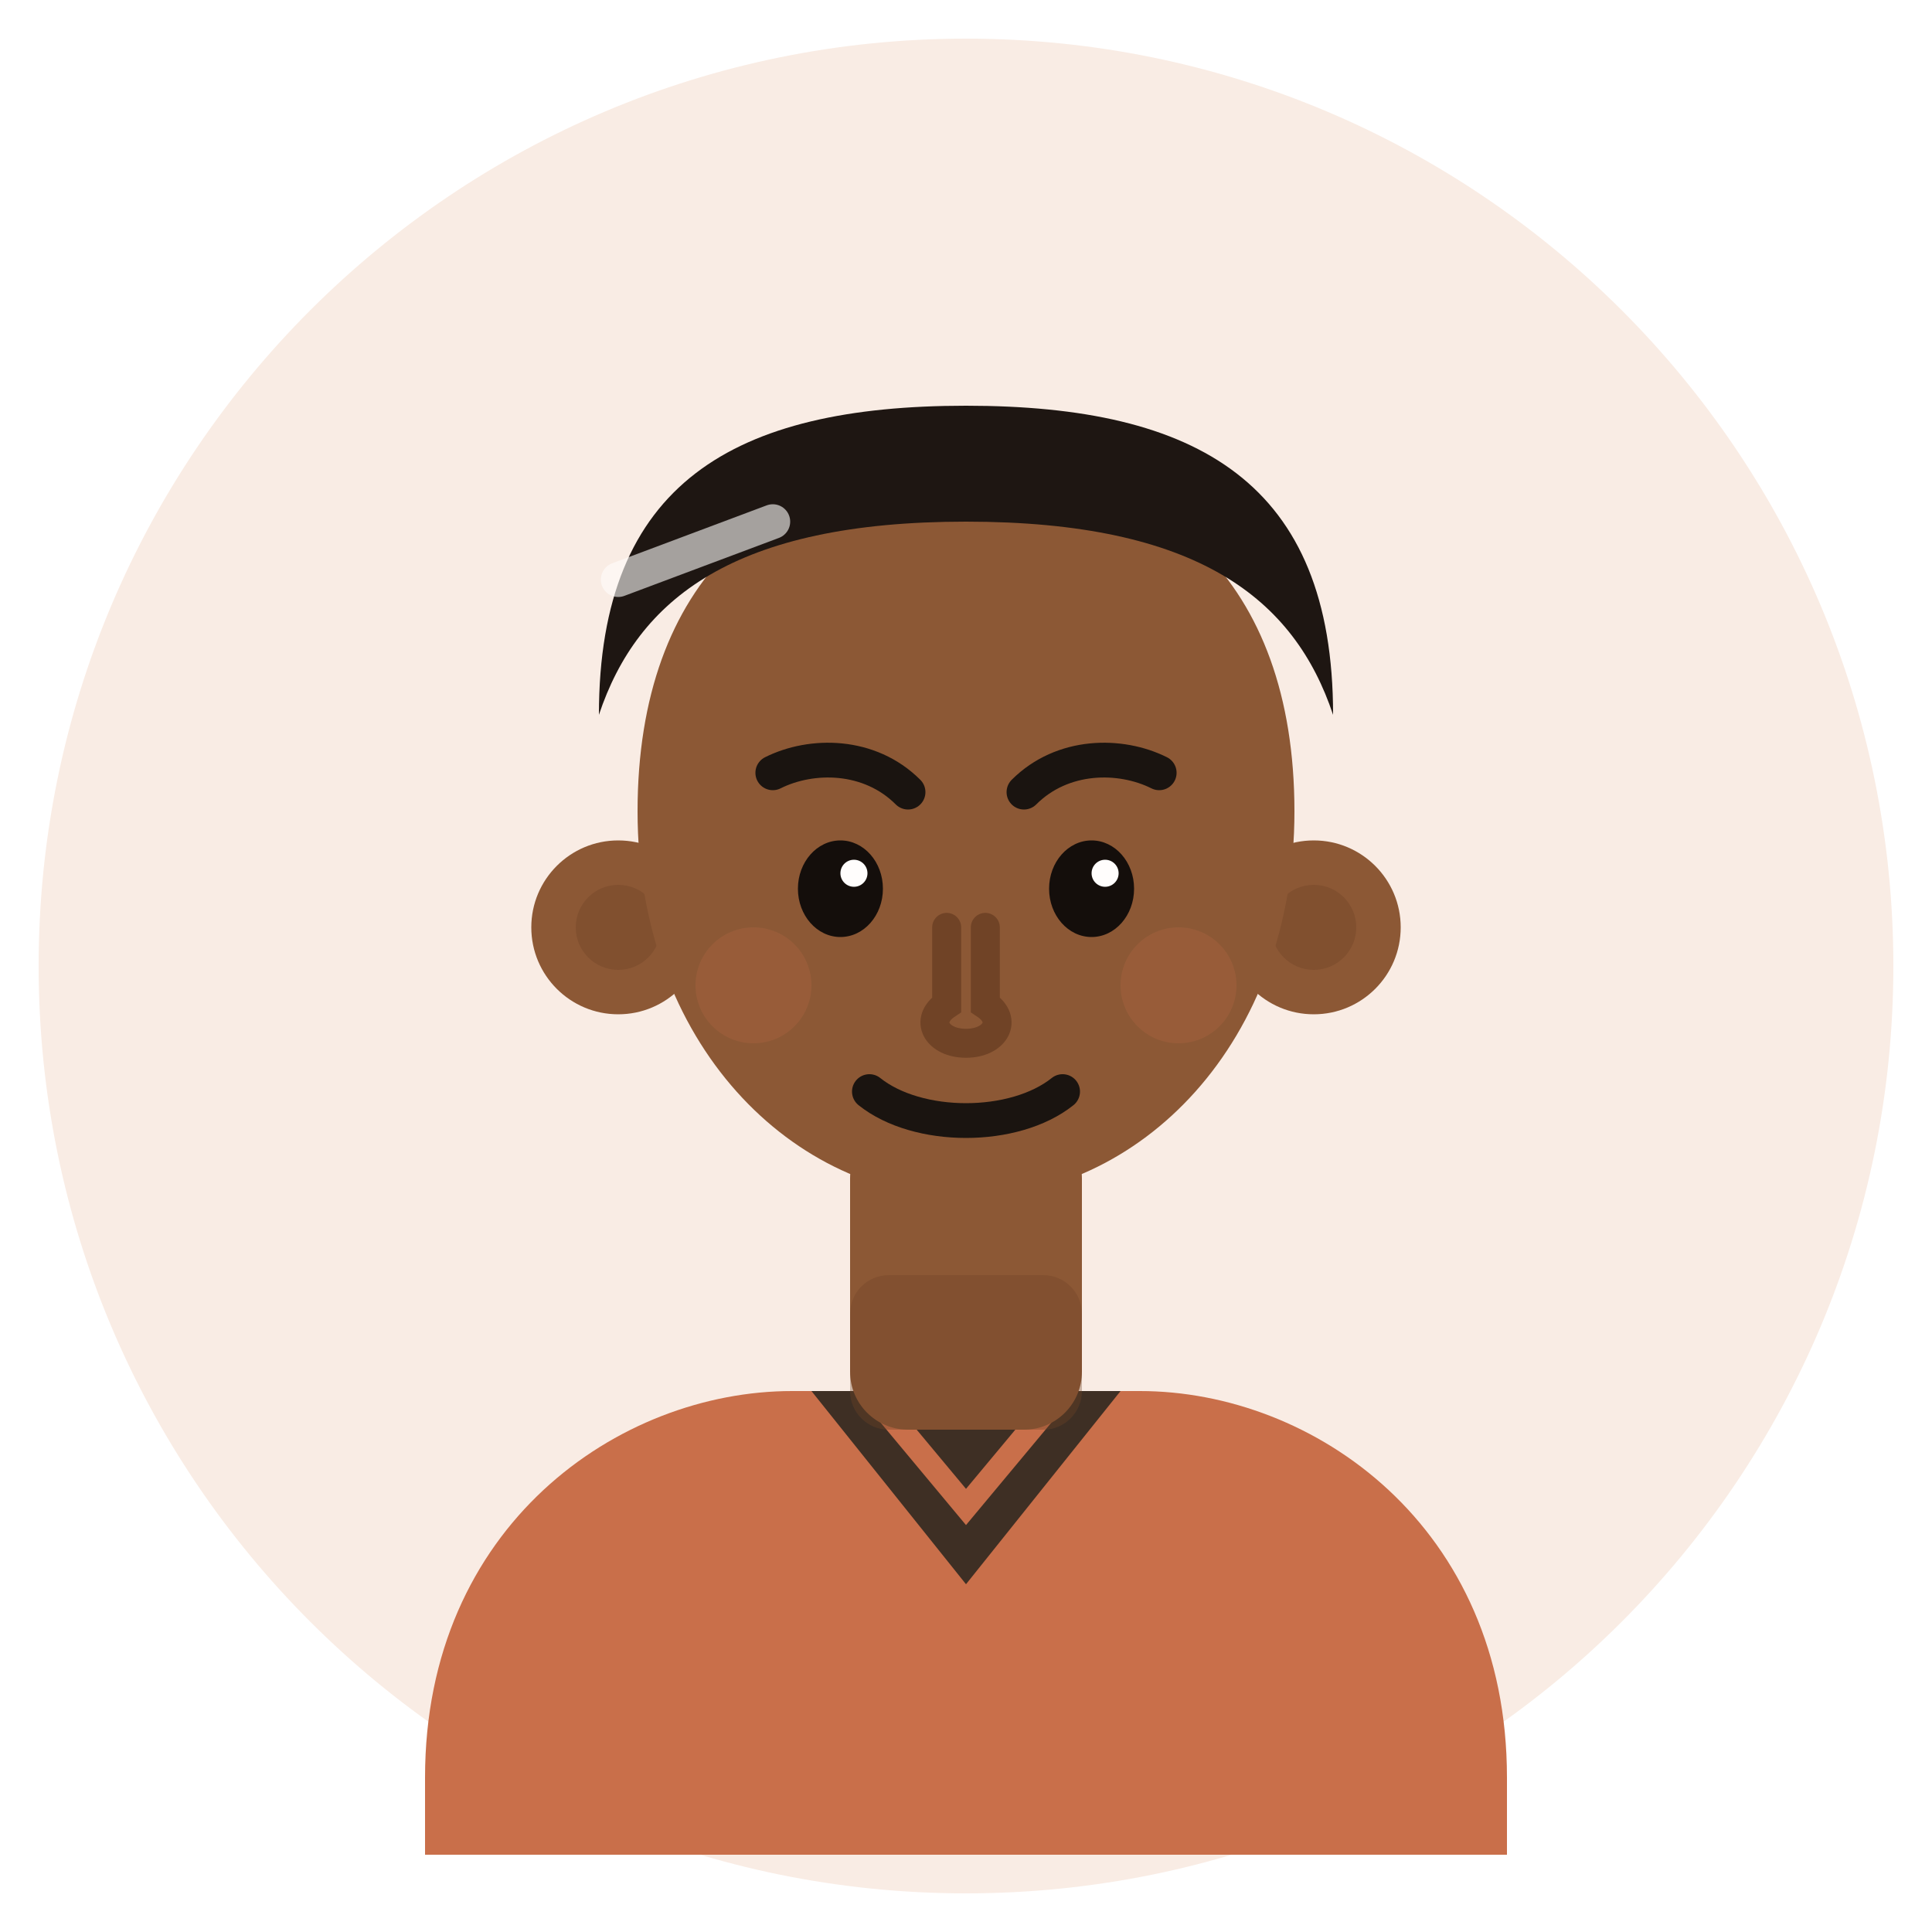
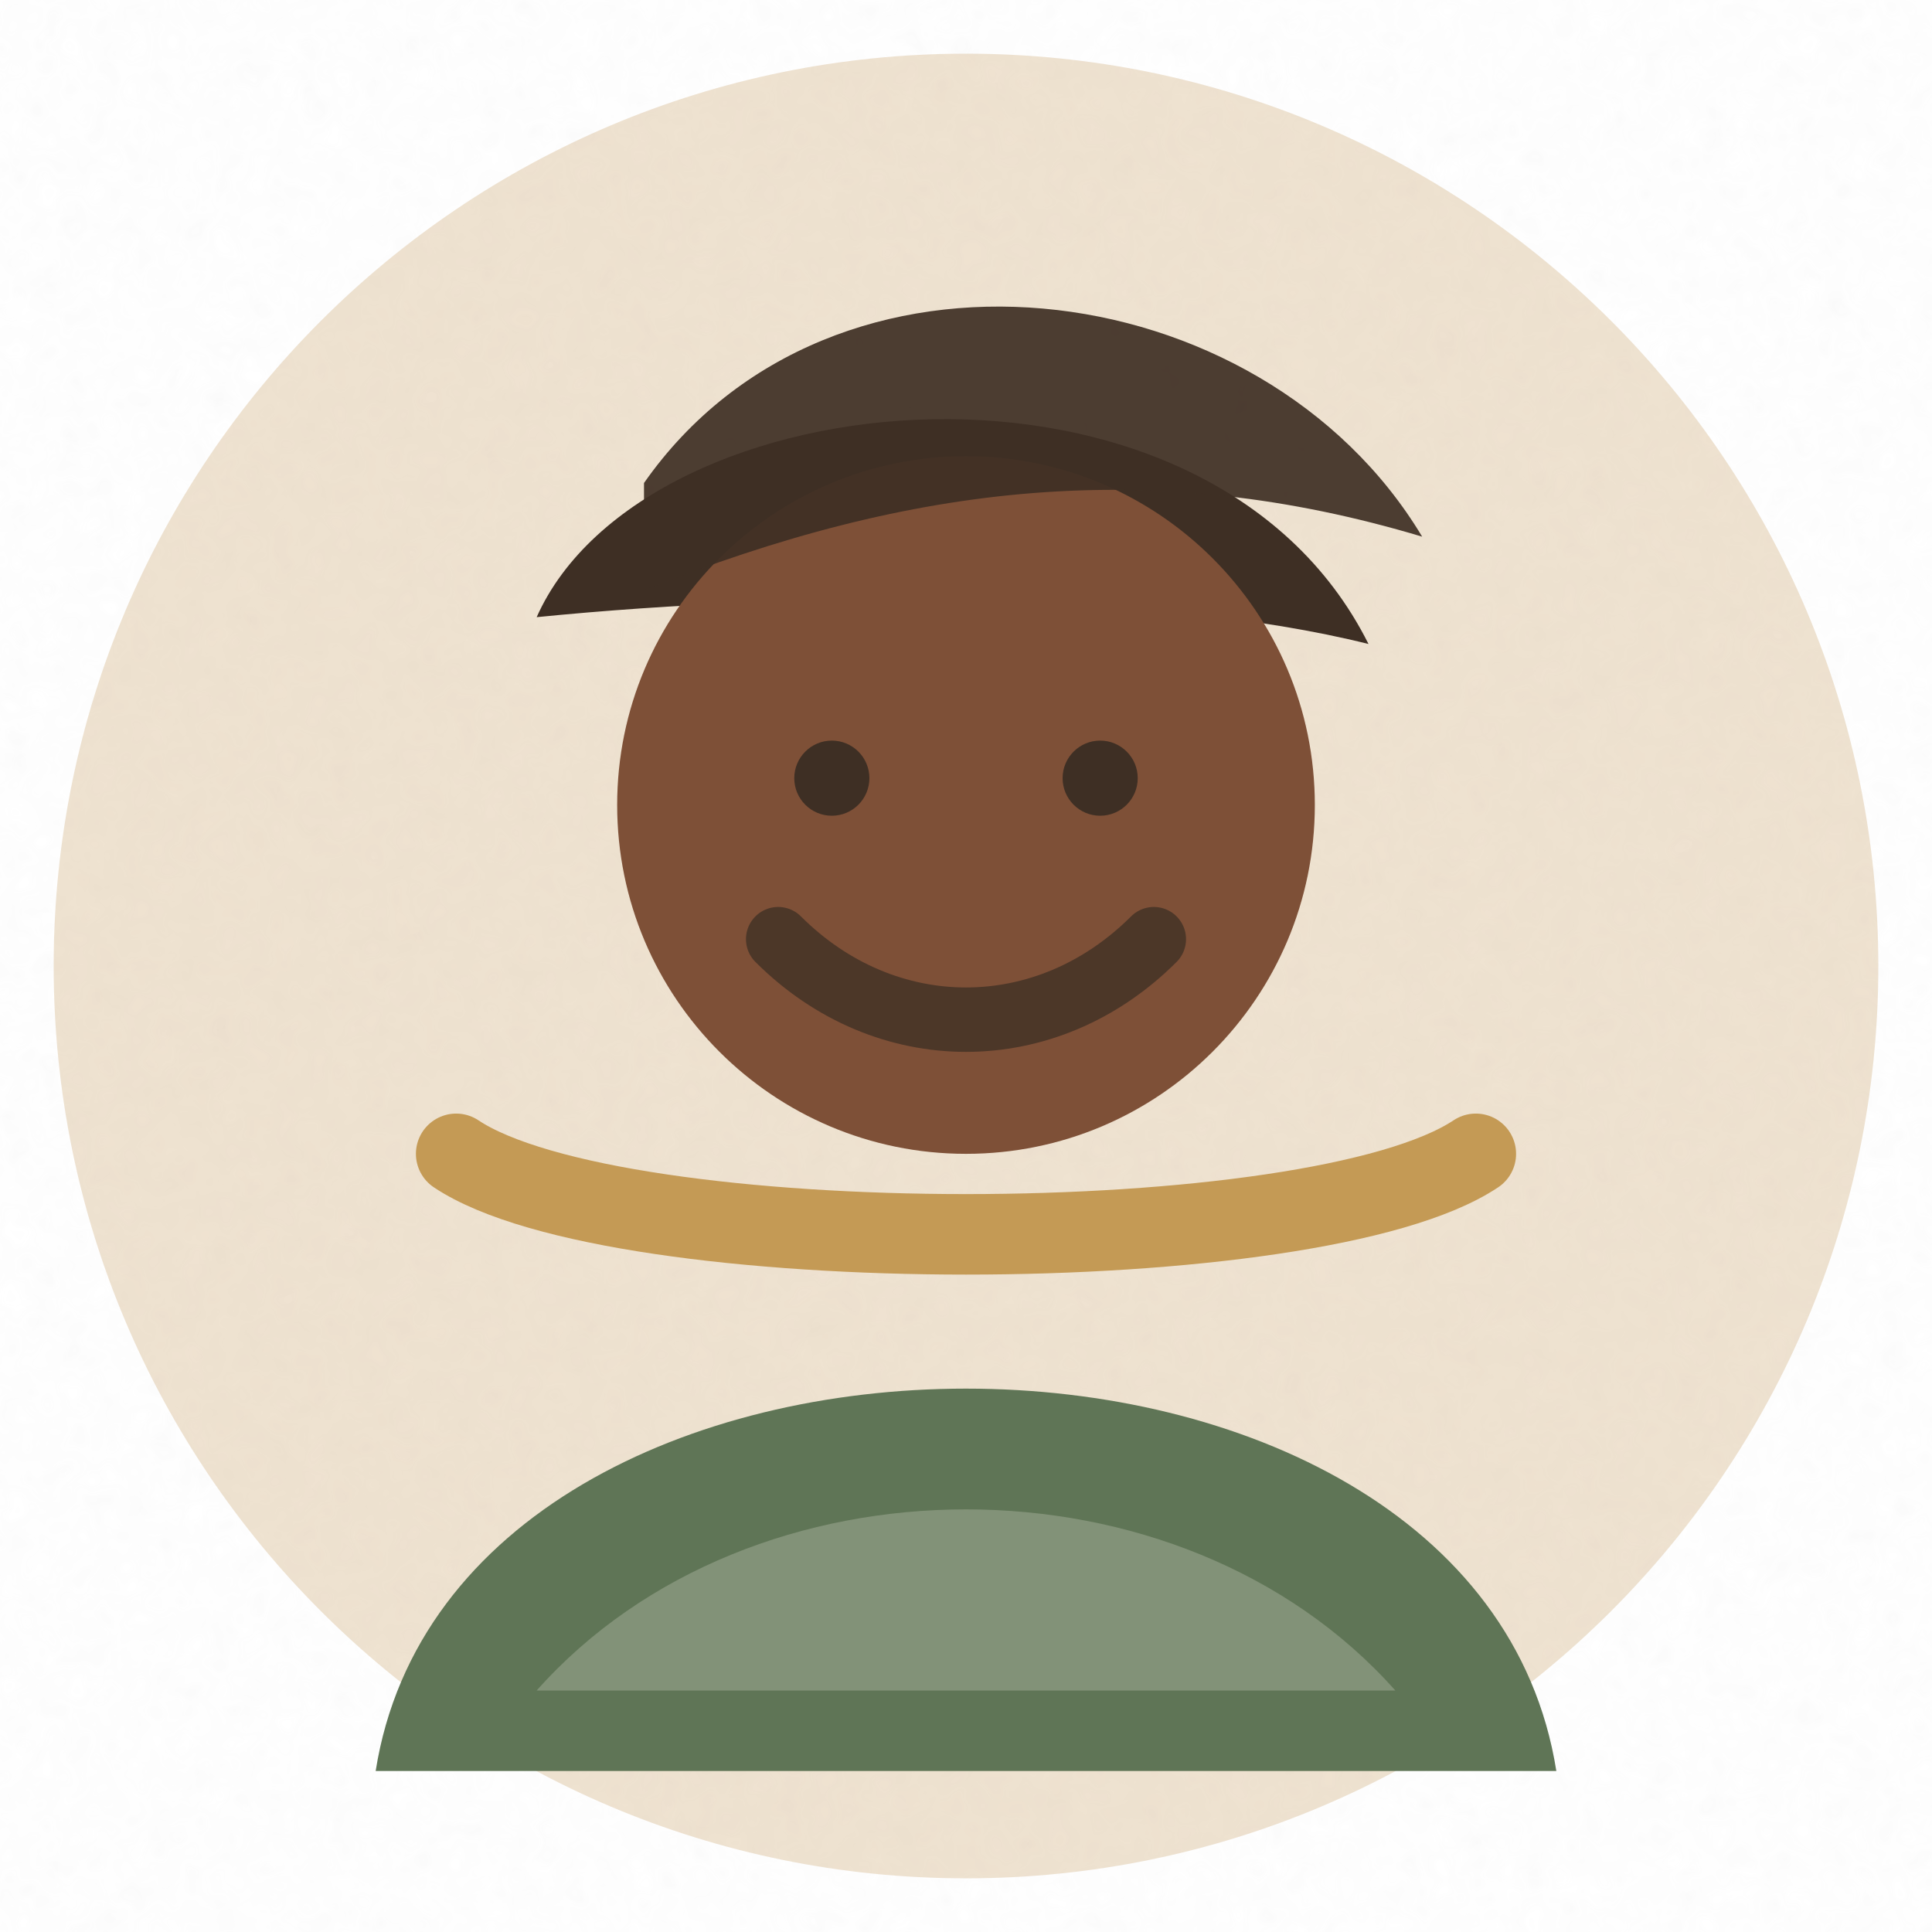
- <svg xmlns="http://www.w3.org/2000/svg" viewBox="0 0 100 100" fill="none">
-   <circle cx="50" cy="50" r="48" fill="#F9ECE4" />
-   <path d="M22 92C22 79 32 72 41 72H59C68 72 78 79 78 92V96H22V92Z" fill="#C96F4A" />
-   <path d="M42 72L50 82L58 72H42Z" fill="#3E2F24" />
-   <path d="M45 72L50 78L55 72" stroke="#C96F4A" stroke-width="1.2" stroke-linecap="round" fill="none" />
-   <rect x="44" y="58" width="12" height="16" rx="3" fill="#8C5835" />
-   <rect x="44" y="66" width="12" height="8" rx="2" fill="#704326" opacity="0.35" />
-   <circle cx="32" cy="48" r="4.5" fill="#8C5835" />
-   <circle cx="32" cy="48" r="2.2" fill="#704326" opacity="0.4" />
-   <circle cx="68" cy="48" r="4.5" fill="#8C5835" />
-   <circle cx="68" cy="48" r="2.2" fill="#704326" opacity="0.4" />
-   <path d="M33 42C33 30 40 24 50 24C60 24 67 30 67 42C67 54 59 62 50 62C41 62 33 54 33 42Z" fill="#8C5835" />
-   <path d="M40 40C42 39 45 39 47 41" stroke="#1A1410" stroke-width="1.8" stroke-linecap="round" />
-   <path d="M60 40C58 39 55 39 53 41" stroke="#1A1410" stroke-width="1.8" stroke-linecap="round" />
-   <ellipse cx="43.5" cy="46" rx="2.2" ry="2.5" fill="#140E0B" />
-   <circle cx="44.2" cy="45.2" r="0.7" fill="#FFFDFC" />
-   <ellipse cx="56.5" cy="46" rx="2.2" ry="2.5" fill="#140E0B" />
-   <circle cx="57.2" cy="45.2" r="0.7" fill="#FFFDFC" />
-   <path d="M49 48V52C47.8 52.8 48.5 54 50 54C51.5 54 52.2 52.8 51 52V48" stroke="#704326" stroke-width="1.5" stroke-linecap="round" fill="none" />
-   <path d="M45 56.5C47.5 58.5 52.5 58.5 55 56.5" stroke="#1A1410" stroke-width="1.8" stroke-linecap="round" fill="none" />
-   <circle cx="39" cy="51" r="3" fill="#C96F4A" opacity="0.2" />
-   <circle cx="61" cy="51" r="3" fill="#C96F4A" opacity="0.2" />
-   <path d="M31 37C31 25 38 21 50 21C62 21 69 25 69 37C67 31 62 27 50 27C38 27 33 31 31 37Z" fill="#1E1612" />
-   <path d="M32 30L40 27" stroke="#FFFDFC" stroke-width="1.8" stroke-linecap="round" opacity="0.6" />
+ <svg xmlns="http://www.w3.org/2000/svg" width="128" height="128" viewBox="0 0 72 72" role="img" aria-label="Avatar Eganyé 22">
+   <defs>
+     <filter id="paper">
+       <feTurbulence type="fractalNoise" baseFrequency=".9" numOctaves="2" />
+       <feColorMatrix type="saturate" values="0" />
+       <feComponentTransfer>
+         <feFuncA type="table" tableValues="0 .06" />
+       </feComponentTransfer>
+     </filter>
+   </defs>
+   <circle cx="36" cy="36" r="34" fill="#EFE2D0" />
+   <circle cx="36" cy="36" r="34" filter="url(#paper)" opacity=".8" />
+   <path d="M17 43c6 4 32 4 38 0" fill="none" stroke="#C49A55" stroke-width="3" stroke-linecap="round" />
+   <path d="M14 66c3-19 41-19 44 0" fill="#5F7556" />
+   <path d="M20 63c8-9 24-9 32 0" fill="#FFF9F0" opacity=".22" />
+   <path d="M20 23c4-9 25-11 31 1-8-2-21-2-31-1z" fill="#3E2F24" />
+   <circle cx="36" cy="30" r="13" fill="#7E5037" />
+   <path d="M29 35c4 4 10 4 14 0" fill="none" stroke="#3E2F24" stroke-width="2.4" stroke-linecap="round" opacity=".78" />
+   <circle cx="31" cy="29" r="1.4" fill="#3E2F24" />
+   <circle cx="41" cy="29" r="1.4" fill="#3E2F24" />
+   <path d="M24 18c7-10 23-8 29 2-10-3-19-2-29 2z" fill="#3E2F24" opacity=".92" />
</svg>
